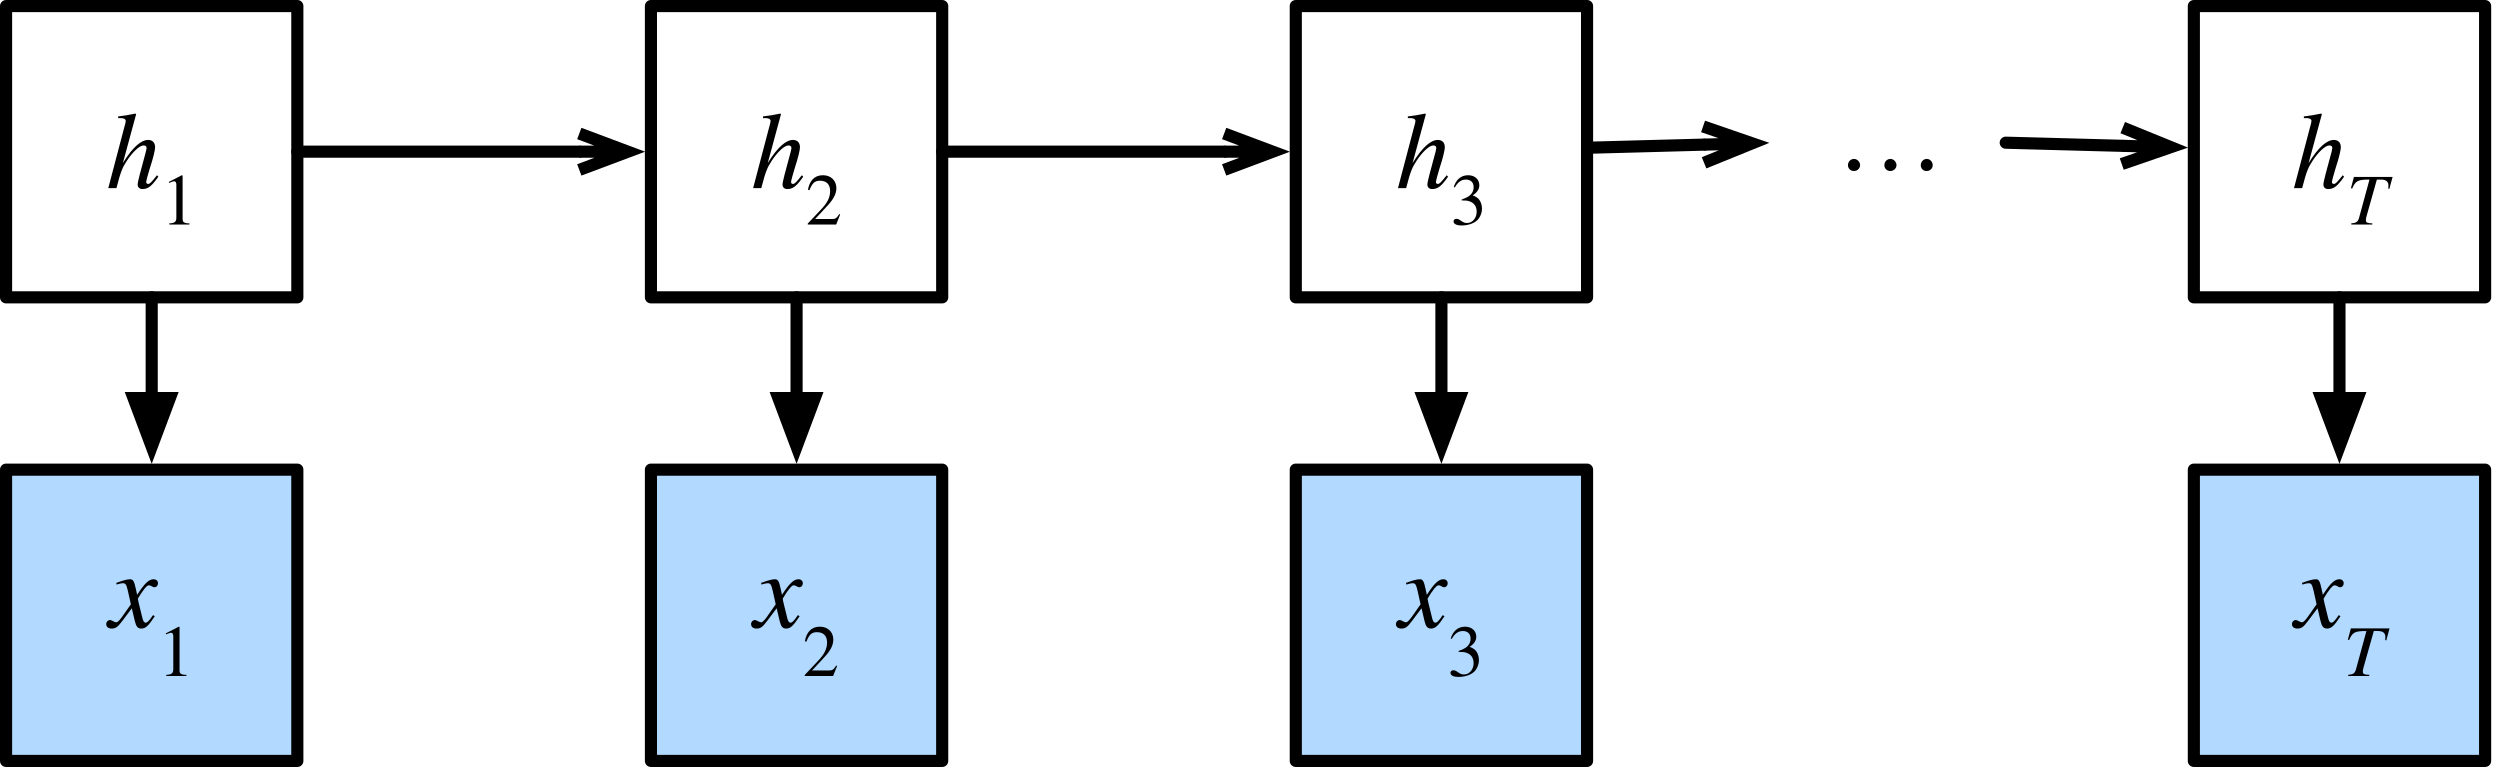
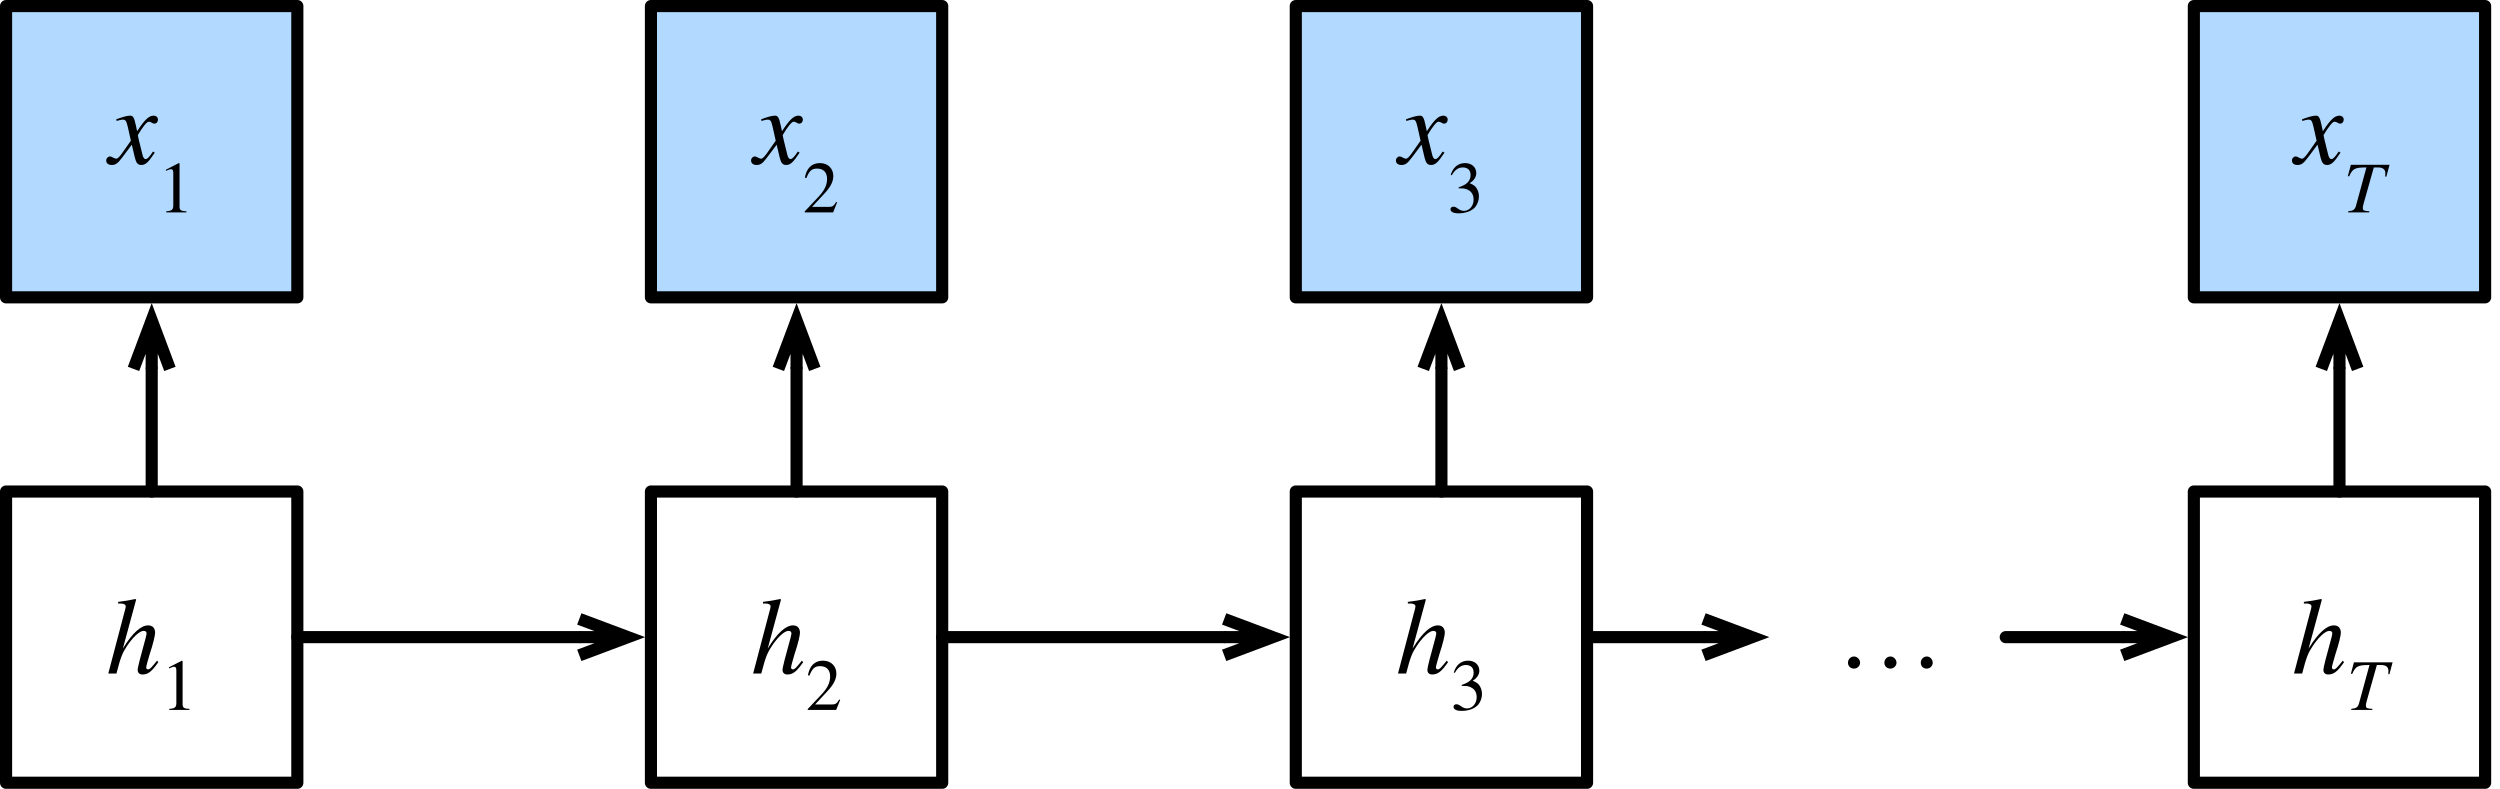
- <svg xmlns="http://www.w3.org/2000/svg" xmlns:xlink="http://www.w3.org/1999/xlink" width="206pt" height="64pt" viewBox="0 0 206 64" version="1.1">
+ <svg xmlns="http://www.w3.org/2000/svg" xmlns:xlink="http://www.w3.org/1999/xlink" width="206pt" height="65pt" viewBox="0 0 206 65" version="1.1">
  <defs>
    <g>
      <symbol overflow="visible" id="glyph0-0">
        <path style="stroke:none;" d="" />
      </symbol>
      <symbol overflow="visible" id="glyph0-1">
        <path style="stroke:none;" d="M 2.188 -3.188 C 2.062 -3.812 1.953 -3.969 1.734 -3.969 C 1.516 -3.969 1.219 -3.906 0.672 -3.703 L 0.578 -3.672 L 0.609 -3.531 L 0.766 -3.578 C 0.938 -3.625 1.047 -3.641 1.109 -3.641 C 1.344 -3.641 1.406 -3.562 1.531 -3.031 L 1.781 -1.906 L 1.047 -0.859 C 0.859 -0.594 0.688 -0.422 0.578 -0.422 C 0.531 -0.422 0.438 -0.453 0.344 -0.5 C 0.234 -0.562 0.141 -0.609 0.062 -0.609 C -0.109 -0.609 -0.25 -0.453 -0.25 -0.281 C -0.25 -0.047 -0.078 0.094 0.203 0.094 C 0.484 0.094 0.672 0.016 1.062 -0.516 L 1.859 -1.578 L 2.109 -0.516 C 2.219 -0.062 2.359 0.094 2.641 0.094 C 2.984 0.094 3.219 -0.109 3.75 -0.922 L 3.609 -1.016 C 3.531 -0.922 3.5 -0.859 3.422 -0.75 C 3.219 -0.484 3.109 -0.391 3 -0.391 C 2.875 -0.391 2.797 -0.516 2.734 -0.766 L 2.438 -1.969 C 2.391 -2.188 2.359 -2.312 2.359 -2.375 C 2.766 -3.062 3.094 -3.469 3.25 -3.469 C 3.469 -3.469 3.547 -3.312 3.719 -3.312 C 3.891 -3.312 4.016 -3.453 4.016 -3.641 C 4.016 -3.828 3.875 -3.969 3.656 -3.969 C 3.266 -3.969 2.922 -3.641 2.297 -2.688 Z M 2.188 -3.188 " />
      </symbol>
      <symbol overflow="visible" id="glyph0-2">
        <path style="stroke:none;" d="M 4.188 -1.062 C 3.703 -0.453 3.594 -0.344 3.453 -0.344 C 3.359 -0.344 3.297 -0.406 3.297 -0.5 C 3.297 -0.609 3.453 -1.156 3.594 -1.625 C 3.875 -2.469 4.031 -3.141 4.031 -3.359 C 4.031 -3.703 3.859 -3.969 3.453 -3.969 C 2.891 -3.969 2.188 -3.391 1.375 -2.062 L 2.469 -6.094 L 2.406 -6.141 C 1.875 -6.031 1.531 -5.969 0.984 -5.906 L 0.984 -5.766 L 1.234 -5.766 C 1.391 -5.766 1.609 -5.703 1.609 -5.547 C 1.609 -5.422 1.562 -5.266 1.484 -4.984 L 0.172 0 L 0.844 0 C 1.203 -1.391 1.344 -1.703 1.703 -2.25 C 2.172 -2.969 2.75 -3.516 3.078 -3.516 C 3.281 -3.516 3.328 -3.422 3.328 -3.281 C 3.328 -3.25 3.297 -3.125 3.266 -2.984 L 2.766 -1.125 C 2.656 -0.688 2.594 -0.406 2.594 -0.297 C 2.594 -0.062 2.75 0.078 2.984 0.078 C 3.453 0.078 3.75 -0.156 4.297 -0.938 Z M 4.188 -1.062 " />
      </symbol>
      <symbol overflow="visible" id="glyph1-0">
        <path style="stroke:none;" d="" />
      </symbol>
      <symbol overflow="visible" id="glyph1-1">
        <path style="stroke:none;" d="M 2.844 -0.828 L 2.766 -0.859 C 2.562 -0.516 2.438 -0.453 2.188 -0.453 L 0.781 -0.453 L 1.766 -1.516 C 2.297 -2.078 2.531 -2.531 2.531 -3 C 2.531 -3.594 2.109 -4.062 1.422 -4.062 C 0.688 -4.062 0.312 -3.562 0.188 -2.859 L 0.312 -2.828 C 0.547 -3.422 0.75 -3.609 1.188 -3.609 C 1.703 -3.609 2.016 -3.312 2.016 -2.766 C 2.016 -2.25 1.812 -1.797 1.234 -1.203 L 0.172 -0.078 L 0.172 0 L 2.516 0 Z M 2.844 -0.828 " />
      </symbol>
      <symbol overflow="visible" id="glyph1-2">
        <path style="stroke:none;" d="M 0.359 -3.062 C 0.609 -3.5 0.891 -3.703 1.266 -3.703 C 1.656 -3.703 1.906 -3.484 1.906 -3.078 C 1.906 -2.719 1.719 -2.453 1.422 -2.281 C 1.297 -2.203 1.141 -2.141 0.922 -2.062 L 0.922 -1.984 C 1.266 -1.984 1.391 -1.969 1.531 -1.922 C 1.938 -1.797 2.156 -1.5 2.156 -1.047 C 2.156 -0.547 1.812 -0.125 1.375 -0.125 C 1.203 -0.125 1.078 -0.156 0.859 -0.312 C 0.688 -0.438 0.594 -0.469 0.484 -0.469 C 0.359 -0.469 0.25 -0.391 0.25 -0.266 C 0.25 -0.047 0.484 0.078 0.922 0.078 C 1.453 0.078 2.016 -0.094 2.312 -0.469 C 2.484 -0.703 2.594 -1 2.594 -1.312 C 2.594 -1.625 2.484 -1.906 2.328 -2.094 C 2.203 -2.219 2.094 -2.297 1.828 -2.406 C 2.219 -2.641 2.375 -2.953 2.375 -3.234 C 2.375 -3.719 2 -4.062 1.453 -4.062 C 0.828 -4.062 0.438 -3.656 0.266 -3.078 Z M 0.359 -3.062 " />
      </symbol>
      <symbol overflow="visible" id="glyph1-3">
        <path style="stroke:none;" d="M 2.359 0 L 2.359 -0.094 C 1.906 -0.094 1.797 -0.203 1.797 -0.453 L 1.797 -4.031 L 1.734 -4.062 L 0.672 -3.516 L 0.672 -3.422 L 0.828 -3.484 C 0.938 -3.531 1.031 -3.562 1.094 -3.562 C 1.219 -3.562 1.281 -3.469 1.281 -3.266 L 1.281 -0.562 C 1.281 -0.234 1.156 -0.109 0.703 -0.094 L 0.703 0 Z M 2.359 0 " />
      </symbol>
      <symbol overflow="visible" id="glyph2-0">
        <path style="stroke:none;" d="" />
      </symbol>
      <symbol overflow="visible" id="glyph2-1">
        <path style="stroke:none;" d="M 3.797 -3.922 L 0.609 -3.922 L 0.359 -2.984 L 0.469 -2.969 C 0.75 -3.609 0.938 -3.703 1.891 -3.703 L 1.031 -0.547 C 0.938 -0.219 0.797 -0.125 0.391 -0.094 L 0.391 0 L 2.125 0 L 2.125 -0.094 L 1.906 -0.109 C 1.656 -0.141 1.594 -0.188 1.594 -0.375 C 1.594 -0.5 1.641 -0.641 1.672 -0.766 L 2.5 -3.703 L 2.844 -3.703 C 3.234 -3.703 3.453 -3.547 3.453 -3.219 C 3.453 -3.141 3.438 -3.047 3.438 -2.953 L 3.531 -2.938 Z M 3.797 -3.922 " />
      </symbol>
      <symbol overflow="visible" id="glyph3-0">
        <path style="stroke:none;" d="" />
      </symbol>
      <symbol overflow="visible" id="glyph3-1">
        <path style="stroke:none;" d="M 7.984 -0.391 C 7.984 -0.656 7.766 -0.906 7.5 -0.906 C 7.219 -0.906 7 -0.672 7 -0.391 C 7 -0.109 7.203 0.094 7.484 0.094 C 7.766 0.094 7.984 -0.125 7.984 -0.391 Z M 5 -0.391 C 5 -0.656 4.766 -0.906 4.5 -0.906 C 4.219 -0.906 4 -0.672 4 -0.391 C 4 -0.109 4.219 0.094 4.484 0.094 C 4.766 0.094 5 -0.125 5 -0.391 Z M 2 -0.391 C 2 -0.656 1.766 -0.906 1.5 -0.906 C 1.219 -0.906 1 -0.672 1 -0.391 C 1 -0.109 1.219 0.094 1.5 0.094 C 1.766 0.094 2 -0.125 2 -0.391 Z M 2 -0.391 " />
      </symbol>
    </g>
  </defs>
  <g id="surface1">
-     <path style="fill-rule:nonzero;fill:rgb(69.804%,85.098%,100%);fill-opacity:1;stroke-width:1;stroke-linecap:round;stroke-linejoin:round;stroke:rgb(0%,0%,0%);stroke-opacity:1;stroke-miterlimit:10;" d="M 155.637 780.699 L 179.637 780.699 L 179.637 804.699 L 155.637 804.699 Z M 155.637 780.699 " transform="matrix(1,0,0,1,-102,-742)" />
+     <path style="fill-rule:nonzero;fill:rgb(69.804%,85.098%,100%);fill-opacity:1;stroke-width:1;stroke-linecap:round;stroke-linejoin:round;stroke:rgb(0%,0%,0%);stroke-opacity:1;stroke-miterlimit:10;" d="M 155.637 702.5 L 179.637 702.5 L 179.637 726.5 L 155.637 726.5 Z M 155.637 702.5 " transform="matrix(1,0,0,1,-102,-702)" />
    <g style="fill:rgb(0%,0%,0%);fill-opacity:1;">
-       <use xlink:href="#glyph0-1" x="62.138" y="51.7" />
+       <use xlink:href="#glyph0-1" x="62.138" y="13.5" />
    </g>
    <g style="fill:rgb(0%,0%,0%);fill-opacity:1;">
-       <use xlink:href="#glyph1-1" x="66.134" y="55.7" />
+       <use xlink:href="#glyph1-1" x="66.134" y="17.5" />
    </g>
-     <path style="fill:none;stroke-width:1;stroke-linecap:round;stroke-linejoin:round;stroke:rgb(0%,0%,0%);stroke-opacity:1;stroke-miterlimit:10;" d="M 155.637 742.5 L 179.637 742.5 L 179.637 766.5 L 155.637 766.5 Z M 155.637 742.5 " transform="matrix(1,0,0,1,-102,-742)" />
+     <path style="fill:none;stroke-width:1;stroke-linecap:round;stroke-linejoin:round;stroke:rgb(0%,0%,0%);stroke-opacity:1;stroke-miterlimit:10;" d="M 155.637 742.5 L 179.637 742.5 L 179.637 766.5 L 155.637 766.5 Z M 155.637 742.5 " transform="matrix(1,0,0,1,-102,-702)" />
    <g style="fill:rgb(0%,0%,0%);fill-opacity:1;">
-       <use xlink:href="#glyph0-2" x="61.886" y="15.5" />
+       <use xlink:href="#glyph0-2" x="61.886" y="55.5" />
    </g>
    <g style="fill:rgb(0%,0%,0%);fill-opacity:1;">
-       <use xlink:href="#glyph1-1" x="66.386" y="18.5" />
+       <use xlink:href="#glyph1-1" x="66.386" y="58.5" />
    </g>
-     <path style="fill:none;stroke-width:1;stroke-linecap:round;stroke-linejoin:round;stroke:rgb(0%,0%,0%);stroke-opacity:1;stroke-miterlimit:10;" d="M 167.637 774.801 L 167.637 766.5 " transform="matrix(1,0,0,1,-102,-742)" />
-     <path style="fill-rule:nonzero;fill:rgb(0%,0%,0%);fill-opacity:1;stroke-width:1;stroke-linecap:butt;stroke-linejoin:miter;stroke:rgb(0%,0%,0%);stroke-opacity:1;stroke-miterlimit:10;" d="M 167.637 778.801 L 169.137 774.801 L 166.137 774.801 Z M 167.637 778.801 " transform="matrix(1,0,0,1,-102,-742)" />
-     <path style="fill-rule:nonzero;fill:rgb(69.804%,85.098%,100%);fill-opacity:1;stroke-width:1;stroke-linecap:round;stroke-linejoin:round;stroke:rgb(0%,0%,0%);stroke-opacity:1;stroke-miterlimit:10;" d="M 208.773 780.699 L 232.773 780.699 L 232.773 804.699 L 208.773 804.699 Z M 208.773 780.699 " transform="matrix(1,0,0,1,-102,-742)" />
+     <path style="fill:none;stroke-width:1;stroke-linecap:round;stroke-linejoin:round;stroke:rgb(0%,0%,0%);stroke-opacity:1;stroke-miterlimit:10;" d="M 167.637 732.398 L 167.637 742.5 " transform="matrix(1,0,0,1,-102,-702)" />
+     <path style="fill:none;stroke-width:1;stroke-linecap:butt;stroke-linejoin:miter;stroke:rgb(0%,0%,0%);stroke-opacity:1;stroke-miterlimit:10;" d="M 167.637 728.398 L 167.637 732.398 M 166.137 732.398 L 167.637 728.398 L 169.137 732.398 " transform="matrix(1,0,0,1,-102,-702)" />
+     <path style="fill-rule:nonzero;fill:rgb(69.804%,85.098%,100%);fill-opacity:1;stroke-width:1;stroke-linecap:round;stroke-linejoin:round;stroke:rgb(0%,0%,0%);stroke-opacity:1;stroke-miterlimit:10;" d="M 208.773 702.5 L 232.773 702.5 L 232.773 726.5 L 208.773 726.5 Z M 208.773 702.5 " transform="matrix(1,0,0,1,-102,-702)" />
    <g style="fill:rgb(0%,0%,0%);fill-opacity:1;">
-       <use xlink:href="#glyph0-1" x="115.274" y="51.7" />
+       <use xlink:href="#glyph0-1" x="115.274" y="13.5" />
    </g>
    <g style="fill:rgb(0%,0%,0%);fill-opacity:1;">
-       <use xlink:href="#glyph1-2" x="119.27" y="55.7" />
+       <use xlink:href="#glyph1-2" x="119.27" y="17.5" />
    </g>
-     <path style="fill:none;stroke-width:1;stroke-linecap:round;stroke-linejoin:round;stroke:rgb(0%,0%,0%);stroke-opacity:1;stroke-miterlimit:10;" d="M 208.773 742.5 L 232.773 742.5 L 232.773 766.5 L 208.773 766.5 Z M 208.773 742.5 " transform="matrix(1,0,0,1,-102,-742)" />
+     <path style="fill:none;stroke-width:1;stroke-linecap:round;stroke-linejoin:round;stroke:rgb(0%,0%,0%);stroke-opacity:1;stroke-miterlimit:10;" d="M 208.773 742.5 L 232.773 742.5 L 232.773 766.5 L 208.773 766.5 Z M 208.773 742.5 " transform="matrix(1,0,0,1,-102,-702)" />
    <g style="fill:rgb(0%,0%,0%);fill-opacity:1;">
-       <use xlink:href="#glyph0-2" x="115.022" y="15.5" />
+       <use xlink:href="#glyph0-2" x="115.022" y="55.5" />
    </g>
    <g style="fill:rgb(0%,0%,0%);fill-opacity:1;">
-       <use xlink:href="#glyph1-2" x="119.522" y="18.5" />
+       <use xlink:href="#glyph1-2" x="119.522" y="58.5" />
    </g>
-     <path style="fill:none;stroke-width:1;stroke-linecap:round;stroke-linejoin:round;stroke:rgb(0%,0%,0%);stroke-opacity:1;stroke-miterlimit:10;" d="M 220.773 774.801 L 220.773 766.5 " transform="matrix(1,0,0,1,-102,-742)" />
-     <path style="fill-rule:nonzero;fill:rgb(0%,0%,0%);fill-opacity:1;stroke-width:1;stroke-linecap:butt;stroke-linejoin:miter;stroke:rgb(0%,0%,0%);stroke-opacity:1;stroke-miterlimit:10;" d="M 220.773 778.801 L 222.273 774.801 L 219.273 774.801 Z M 220.773 778.801 " transform="matrix(1,0,0,1,-102,-742)" />
-     <path style="fill-rule:nonzero;fill:rgb(69.804%,85.098%,100%);fill-opacity:1;stroke-width:1;stroke-linecap:round;stroke-linejoin:round;stroke:rgb(0%,0%,0%);stroke-opacity:1;stroke-miterlimit:10;" d="M 282.773 780.699 L 306.773 780.699 L 306.773 804.699 L 282.773 804.699 Z M 282.773 780.699 " transform="matrix(1,0,0,1,-102,-742)" />
+     <path style="fill:none;stroke-width:1;stroke-linecap:round;stroke-linejoin:round;stroke:rgb(0%,0%,0%);stroke-opacity:1;stroke-miterlimit:10;" d="M 220.773 732.398 L 220.773 742.5 " transform="matrix(1,0,0,1,-102,-702)" />
+     <path style="fill:none;stroke-width:1;stroke-linecap:butt;stroke-linejoin:miter;stroke:rgb(0%,0%,0%);stroke-opacity:1;stroke-miterlimit:10;" d="M 220.773 728.398 L 220.773 732.398 M 219.273 732.398 L 220.773 728.398 L 222.273 732.398 " transform="matrix(1,0,0,1,-102,-702)" />
+     <path style="fill-rule:nonzero;fill:rgb(69.804%,85.098%,100%);fill-opacity:1;stroke-width:1;stroke-linecap:round;stroke-linejoin:round;stroke:rgb(0%,0%,0%);stroke-opacity:1;stroke-miterlimit:10;" d="M 282.773 702.5 L 306.773 702.5 L 306.773 726.5 L 282.773 726.5 Z M 282.773 702.5 " transform="matrix(1,0,0,1,-102,-702)" />
    <g style="fill:rgb(0%,0%,0%);fill-opacity:1;">
-       <use xlink:href="#glyph0-1" x="189.106" y="51.7" />
+       <use xlink:href="#glyph0-1" x="189.106" y="13.5" />
    </g>
    <g style="fill:rgb(0%,0%,0%);fill-opacity:1;">
-       <use xlink:href="#glyph2-1" x="193.102" y="55.7" />
+       <use xlink:href="#glyph2-1" x="193.102" y="17.5" />
    </g>
-     <path style="fill:none;stroke-width:1;stroke-linecap:round;stroke-linejoin:round;stroke:rgb(0%,0%,0%);stroke-opacity:1;stroke-miterlimit:10;" d="M 282.773 742.5 L 306.773 742.5 L 306.773 766.5 L 282.773 766.5 Z M 282.773 742.5 " transform="matrix(1,0,0,1,-102,-742)" />
+     <path style="fill:none;stroke-width:1;stroke-linecap:round;stroke-linejoin:round;stroke:rgb(0%,0%,0%);stroke-opacity:1;stroke-miterlimit:10;" d="M 282.773 742.5 L 306.773 742.5 L 306.773 766.5 L 282.773 766.5 Z M 282.773 742.5 " transform="matrix(1,0,0,1,-102,-702)" />
    <g style="fill:rgb(0%,0%,0%);fill-opacity:1;">
-       <use xlink:href="#glyph0-2" x="188.854" y="15.5" />
+       <use xlink:href="#glyph0-2" x="188.854" y="55.5" />
    </g>
    <g style="fill:rgb(0%,0%,0%);fill-opacity:1;">
-       <use xlink:href="#glyph2-1" x="193.354" y="18.5" />
+       <use xlink:href="#glyph2-1" x="193.354" y="58.5" />
    </g>
-     <path style="fill:none;stroke-width:1;stroke-linecap:round;stroke-linejoin:round;stroke:rgb(0%,0%,0%);stroke-opacity:1;stroke-miterlimit:10;" d="M 294.773 774.801 L 294.773 766.5 " transform="matrix(1,0,0,1,-102,-742)" />
-     <path style="fill-rule:nonzero;fill:rgb(0%,0%,0%);fill-opacity:1;stroke-width:1;stroke-linecap:butt;stroke-linejoin:miter;stroke:rgb(0%,0%,0%);stroke-opacity:1;stroke-miterlimit:10;" d="M 294.773 778.801 L 296.273 774.801 L 293.273 774.801 Z M 294.773 778.801 " transform="matrix(1,0,0,1,-102,-742)" />
+     <path style="fill:none;stroke-width:1;stroke-linecap:round;stroke-linejoin:round;stroke:rgb(0%,0%,0%);stroke-opacity:1;stroke-miterlimit:10;" d="M 294.773 732.398 L 294.773 742.5 " transform="matrix(1,0,0,1,-102,-702)" />
+     <path style="fill:none;stroke-width:1;stroke-linecap:butt;stroke-linejoin:miter;stroke:rgb(0%,0%,0%);stroke-opacity:1;stroke-miterlimit:10;" d="M 294.773 728.398 L 294.773 732.398 M 293.273 732.398 L 294.773 728.398 L 296.273 732.398 " transform="matrix(1,0,0,1,-102,-702)" />
    <g style="fill:rgb(0%,0%,0%);fill-opacity:1;">
-       <use xlink:href="#glyph3-1" x="151.272" y="14" />
+       <use xlink:href="#glyph3-1" x="151.272" y="55" />
    </g>
-     <path style="fill:none;stroke-width:1;stroke-linecap:round;stroke-linejoin:round;stroke:rgb(0%,0%,0%);stroke-opacity:1;stroke-miterlimit:10;" d="M 179.637 754.5 L 202.871 754.5 " transform="matrix(1,0,0,1,-102,-742)" />
-     <path style="fill:none;stroke-width:1;stroke-linecap:butt;stroke-linejoin:miter;stroke:rgb(0%,0%,0%);stroke-opacity:1;stroke-miterlimit:10;" d="M 206.871 754.5 L 202.871 754.5 M 202.871 753 L 206.871 754.5 L 202.871 756 " transform="matrix(1,0,0,1,-102,-742)" />
-     <path style="fill:none;stroke-width:1;stroke-linecap:round;stroke-linejoin:round;stroke:rgb(0%,0%,0%);stroke-opacity:1;stroke-miterlimit:10;" d="M 232.773 754.176 L 242.375 753.918 " transform="matrix(1,0,0,1,-102,-742)" />
-     <path style="fill:none;stroke-width:1;stroke-linecap:butt;stroke-linejoin:miter;stroke:rgb(0%,0%,0%);stroke-opacity:1;stroke-miterlimit:10;" d="M 246.371 753.809 L 242.375 753.918 M 242.332 752.418 L 246.371 753.809 L 242.414 755.414 " transform="matrix(1,0,0,1,-102,-742)" />
-     <path style="fill:none;stroke-width:1;stroke-linecap:round;stroke-linejoin:round;stroke:rgb(0%,0%,0%);stroke-opacity:1;stroke-miterlimit:10;" d="M 267.273 753.758 L 276.875 754.016 " transform="matrix(1,0,0,1,-102,-742)" />
-     <path style="fill:none;stroke-width:1;stroke-linecap:butt;stroke-linejoin:miter;stroke:rgb(0%,0%,0%);stroke-opacity:1;stroke-miterlimit:10;" d="M 280.871 754.125 L 276.875 754.016 M 276.914 752.516 L 280.871 754.125 L 276.832 755.516 " transform="matrix(1,0,0,1,-102,-742)" />
-     <path style="fill-rule:nonzero;fill:rgb(69.804%,85.098%,100%);fill-opacity:1;stroke-width:1;stroke-linecap:round;stroke-linejoin:round;stroke:rgb(0%,0%,0%);stroke-opacity:1;stroke-miterlimit:10;" d="M 102.5 780.699 L 126.5 780.699 L 126.5 804.699 L 102.5 804.699 Z M 102.5 780.699 " transform="matrix(1,0,0,1,-102,-742)" />
+     <path style="fill:none;stroke-width:1;stroke-linecap:round;stroke-linejoin:round;stroke:rgb(0%,0%,0%);stroke-opacity:1;stroke-miterlimit:10;" d="M 179.637 754.5 L 202.871 754.5 " transform="matrix(1,0,0,1,-102,-702)" />
+     <path style="fill:none;stroke-width:1;stroke-linecap:butt;stroke-linejoin:miter;stroke:rgb(0%,0%,0%);stroke-opacity:1;stroke-miterlimit:10;" d="M 206.871 754.5 L 202.871 754.5 M 202.871 753 L 206.871 754.5 L 202.871 756 " transform="matrix(1,0,0,1,-102,-702)" />
+     <path style="fill:none;stroke-width:1;stroke-linecap:round;stroke-linejoin:round;stroke:rgb(0%,0%,0%);stroke-opacity:1;stroke-miterlimit:10;" d="M 232.773 754.5 L 242.371 754.5 " transform="matrix(1,0,0,1,-102,-702)" />
+     <path style="fill:none;stroke-width:1;stroke-linecap:butt;stroke-linejoin:miter;stroke:rgb(0%,0%,0%);stroke-opacity:1;stroke-miterlimit:10;" d="M 246.371 754.5 L 242.371 754.5 M 242.371 753 L 246.371 754.5 L 242.371 756 " transform="matrix(1,0,0,1,-102,-702)" />
+     <path style="fill:none;stroke-width:1;stroke-linecap:round;stroke-linejoin:round;stroke:rgb(0%,0%,0%);stroke-opacity:1;stroke-miterlimit:10;" d="M 267.273 754.5 L 276.871 754.5 " transform="matrix(1,0,0,1,-102,-702)" />
+     <path style="fill:none;stroke-width:1;stroke-linecap:butt;stroke-linejoin:miter;stroke:rgb(0%,0%,0%);stroke-opacity:1;stroke-miterlimit:10;" d="M 280.871 754.5 L 276.871 754.5 M 276.871 753 L 280.871 754.5 L 276.871 756 " transform="matrix(1,0,0,1,-102,-702)" />
+     <path style="fill-rule:nonzero;fill:rgb(69.804%,85.098%,100%);fill-opacity:1;stroke-width:1;stroke-linecap:round;stroke-linejoin:round;stroke:rgb(0%,0%,0%);stroke-opacity:1;stroke-miterlimit:10;" d="M 102.5 702.5 L 126.5 702.5 L 126.5 726.5 L 102.5 726.5 Z M 102.5 702.5 " transform="matrix(1,0,0,1,-102,-702)" />
    <g style="fill:rgb(0%,0%,0%);fill-opacity:1;">
-       <use xlink:href="#glyph0-1" x="9.002" y="51.7" />
+       <use xlink:href="#glyph0-1" x="9.002" y="13.5" />
    </g>
    <g style="fill:rgb(0%,0%,0%);fill-opacity:1;">
-       <use xlink:href="#glyph1-3" x="12.998" y="55.7" />
+       <use xlink:href="#glyph1-3" x="12.998" y="17.5" />
    </g>
-     <path style="fill:none;stroke-width:1;stroke-linecap:round;stroke-linejoin:round;stroke:rgb(0%,0%,0%);stroke-opacity:1;stroke-miterlimit:10;" d="M 102.5 742.5 L 126.5 742.5 L 126.5 766.5 L 102.5 766.5 Z M 102.5 742.5 " transform="matrix(1,0,0,1,-102,-742)" />
+     <path style="fill:none;stroke-width:1;stroke-linecap:round;stroke-linejoin:round;stroke:rgb(0%,0%,0%);stroke-opacity:1;stroke-miterlimit:10;" d="M 102.5 742.5 L 126.5 742.5 L 126.5 766.5 L 102.5 766.5 Z M 102.5 742.5 " transform="matrix(1,0,0,1,-102,-702)" />
    <g style="fill:rgb(0%,0%,0%);fill-opacity:1;">
-       <use xlink:href="#glyph0-2" x="8.75" y="15.5" />
+       <use xlink:href="#glyph0-2" x="8.75" y="55.5" />
    </g>
    <g style="fill:rgb(0%,0%,0%);fill-opacity:1;">
-       <use xlink:href="#glyph1-3" x="13.25" y="18.5" />
+       <use xlink:href="#glyph1-3" x="13.25" y="58.5" />
    </g>
-     <path style="fill:none;stroke-width:1;stroke-linecap:round;stroke-linejoin:round;stroke:rgb(0%,0%,0%);stroke-opacity:1;stroke-miterlimit:10;" d="M 114.5 774.801 L 114.5 766.5 " transform="matrix(1,0,0,1,-102,-742)" />
-     <path style="fill-rule:nonzero;fill:rgb(0%,0%,0%);fill-opacity:1;stroke-width:1;stroke-linecap:butt;stroke-linejoin:miter;stroke:rgb(0%,0%,0%);stroke-opacity:1;stroke-miterlimit:10;" d="M 114.5 778.801 L 116 774.801 L 113 774.801 Z M 114.5 778.801 " transform="matrix(1,0,0,1,-102,-742)" />
-     <path style="fill:none;stroke-width:1;stroke-linecap:round;stroke-linejoin:round;stroke:rgb(0%,0%,0%);stroke-opacity:1;stroke-miterlimit:10;" d="M 126.5 754.5 L 149.734 754.5 " transform="matrix(1,0,0,1,-102,-742)" />
-     <path style="fill:none;stroke-width:1;stroke-linecap:butt;stroke-linejoin:miter;stroke:rgb(0%,0%,0%);stroke-opacity:1;stroke-miterlimit:10;" d="M 153.734 754.5 L 149.734 754.5 M 149.734 753 L 153.734 754.5 L 149.734 756 " transform="matrix(1,0,0,1,-102,-742)" />
+     <path style="fill:none;stroke-width:1;stroke-linecap:round;stroke-linejoin:round;stroke:rgb(0%,0%,0%);stroke-opacity:1;stroke-miterlimit:10;" d="M 114.5 732.398 L 114.5 742.5 " transform="matrix(1,0,0,1,-102,-702)" />
+     <path style="fill:none;stroke-width:1;stroke-linecap:butt;stroke-linejoin:miter;stroke:rgb(0%,0%,0%);stroke-opacity:1;stroke-miterlimit:10;" d="M 114.5 728.398 L 114.5 732.398 M 113 732.398 L 114.5 728.398 L 116 732.398 " transform="matrix(1,0,0,1,-102,-702)" />
+     <path style="fill:none;stroke-width:1;stroke-linecap:round;stroke-linejoin:round;stroke:rgb(0%,0%,0%);stroke-opacity:1;stroke-miterlimit:10;" d="M 126.5 754.5 L 149.734 754.5 " transform="matrix(1,0,0,1,-102,-702)" />
+     <path style="fill:none;stroke-width:1;stroke-linecap:butt;stroke-linejoin:miter;stroke:rgb(0%,0%,0%);stroke-opacity:1;stroke-miterlimit:10;" d="M 153.734 754.5 L 149.734 754.5 M 149.734 753 L 153.734 754.5 L 149.734 756 " transform="matrix(1,0,0,1,-102,-702)" />
  </g>
</svg>
